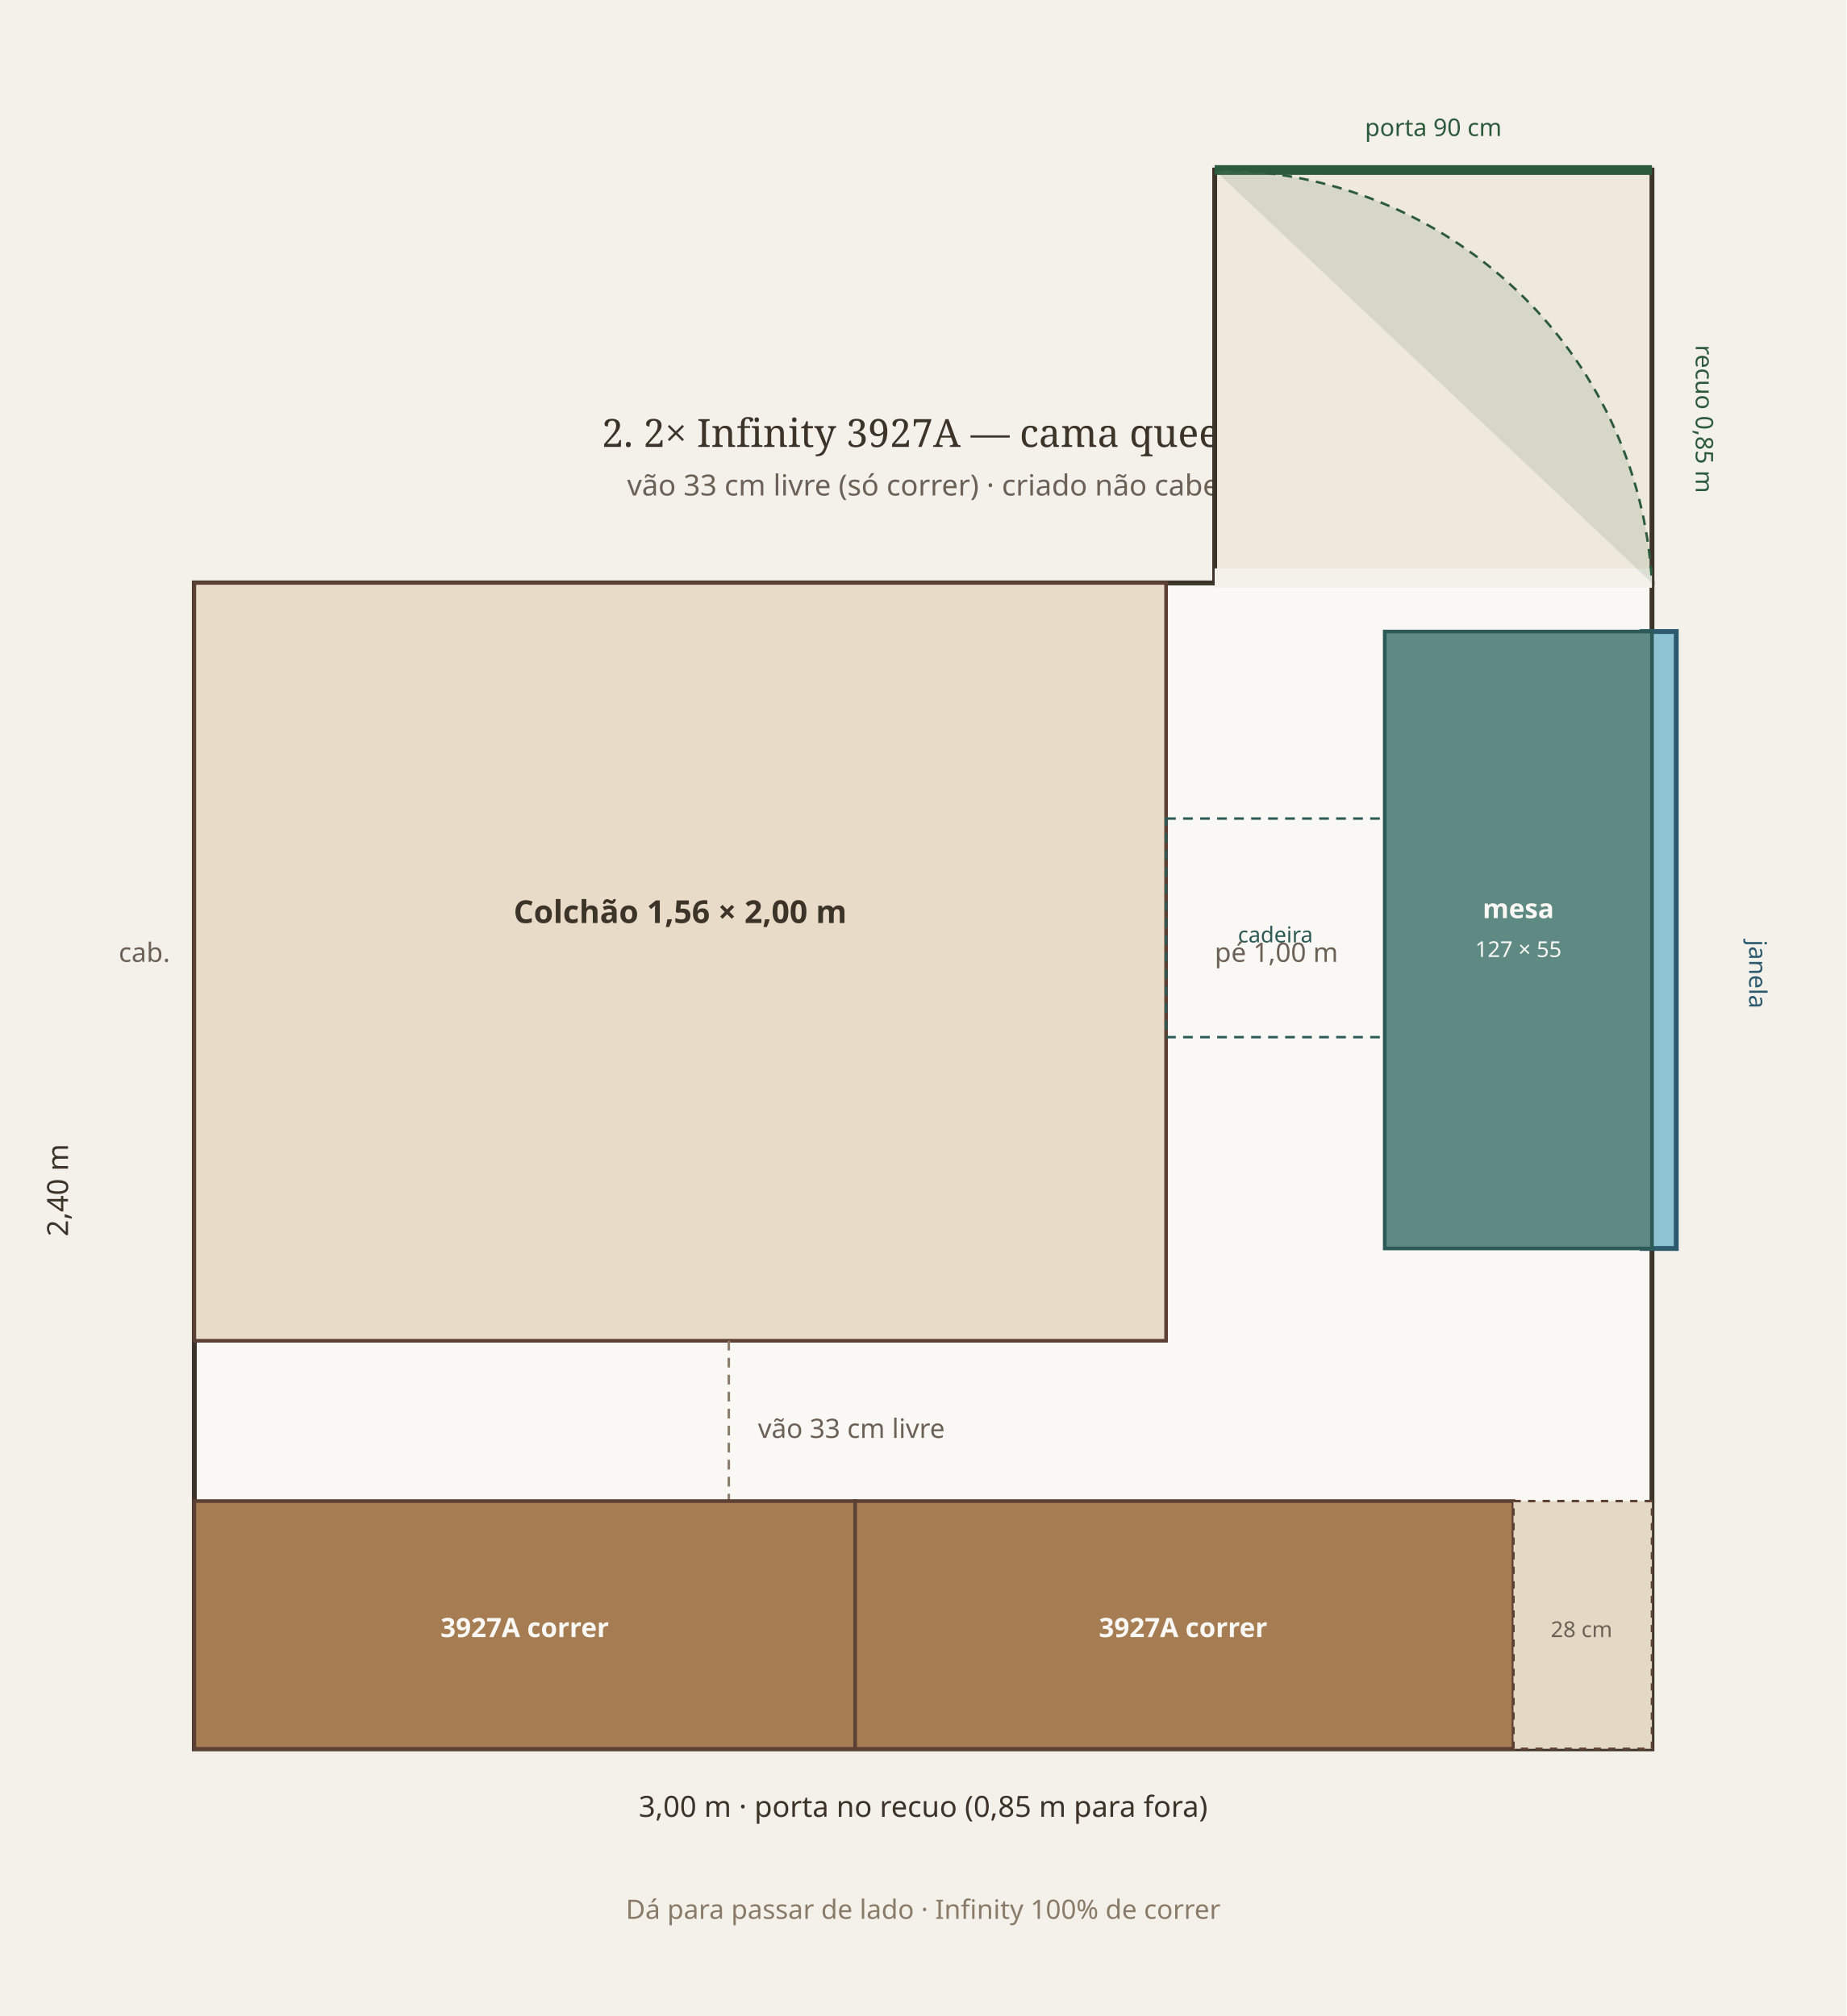
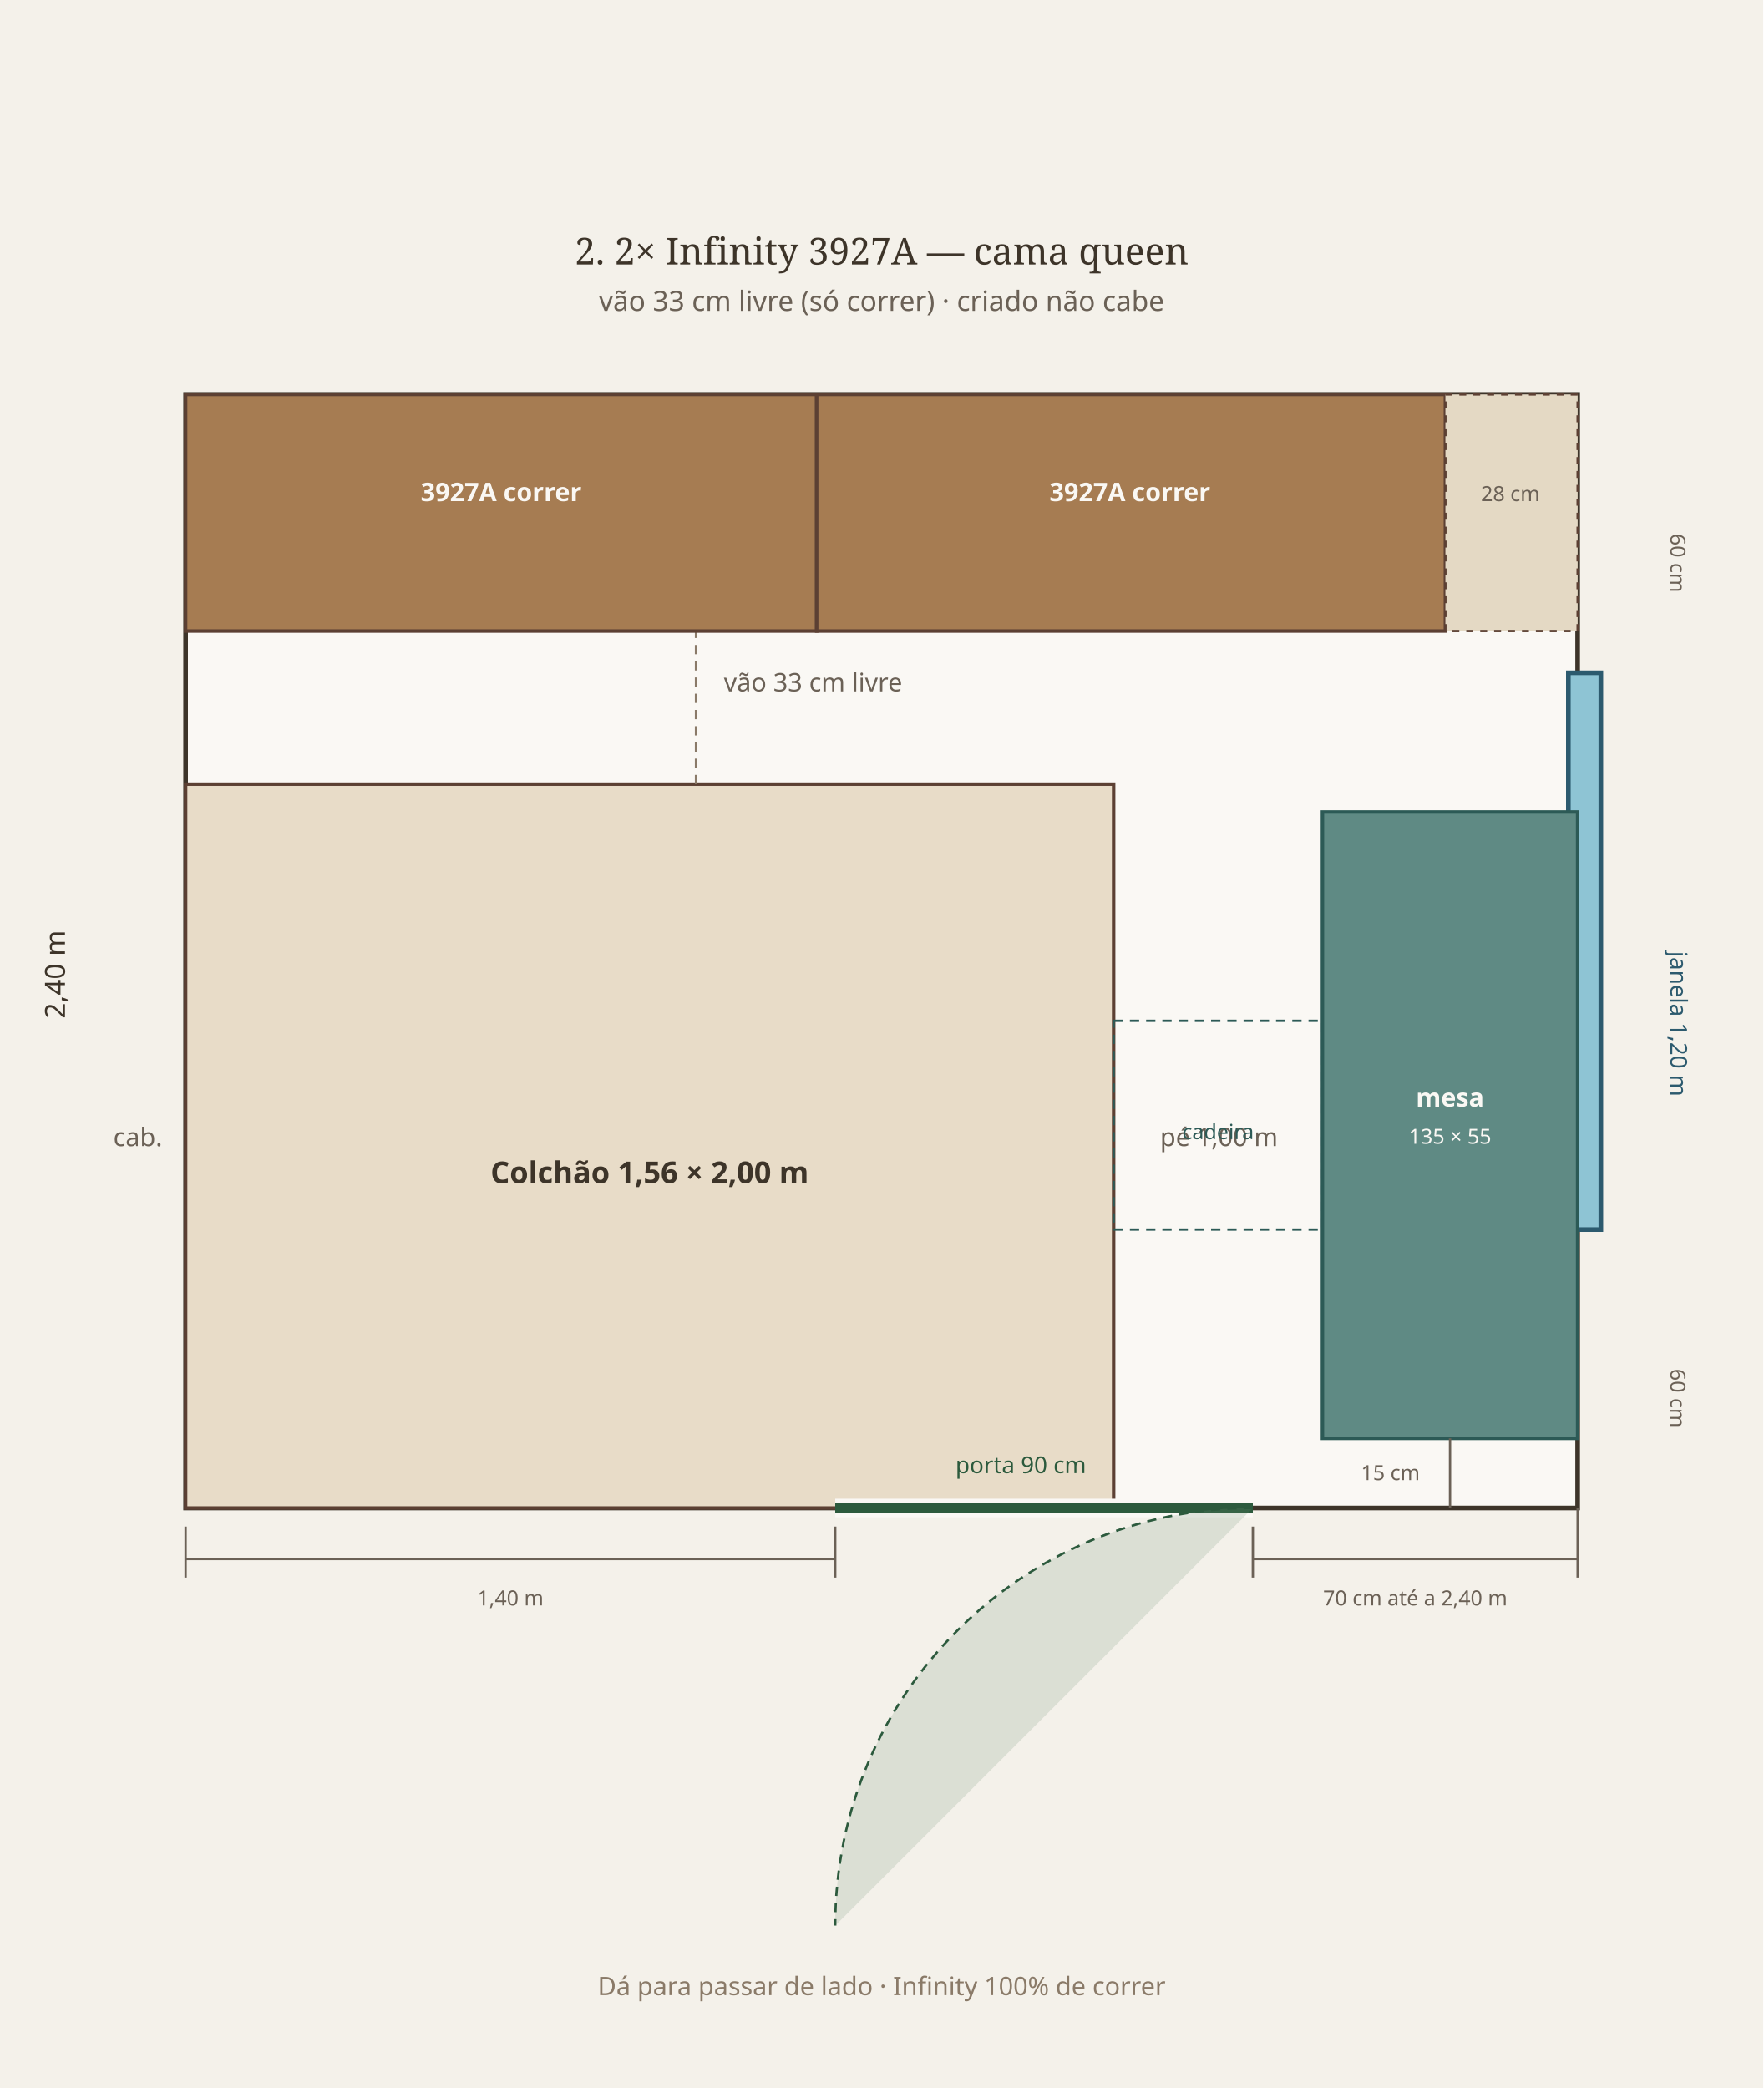
- <svg xmlns="http://www.w3.org/2000/svg" viewBox="0 -150 760 830" role="img">
-   <rect x="0" y="-150" width="760" height="830" fill="#f4f1ea" />
+ <svg xmlns="http://www.w3.org/2000/svg" viewBox="0 -80 760 900" role="img">
+   <rect x="0" y="-80" width="760" height="900" fill="#f4f1ea" />
  <text x="380" y="34" text-anchor="middle" font-family="Georgia, serif" font-size="16" fill="#3d3429">2. 2× Infinity 3927A — cama queen</text>
  <text x="380" y="54" text-anchor="middle" font-family="system-ui, sans-serif" font-size="12" fill="#6b6156">vão 33 cm livre (só correr) · criado não cabe</text>
  <rect x="80" y="90" width="600" height="480" fill="#faf8f4" stroke="#3d3429" stroke-width="2" />
-   <rect x="80" y="90" width="400" height="312" fill="#e8dcc8" stroke="#5c4033" stroke-width="1.5" />
-   <text x="280" y="230" text-anchor="middle" font-family="system-ui, sans-serif" font-size="13" fill="#3d3429" font-weight="600">Colchão 1,56 × 2,00 m</text>
-   <text x="70" y="246" text-anchor="end" font-family="system-ui, sans-serif" font-size="11" fill="#6b6156">cab.</text>
-   <text x="500" y="246" font-family="system-ui, sans-serif" font-size="11" fill="#6b6156">pé 1,00 m</text>
-   <line x1="300" y1="402" x2="300" y2="468" stroke="#8a7a68" stroke-dasharray="4 3" />
-   <text x="312" y="442" font-family="system-ui, sans-serif" font-size="11" fill="#6b6156">vão 33 cm livre</text>
-   <rect x="80" y="468" width="272" height="102" fill="#a67c52" stroke="#5c4033" stroke-width="1.5" />
-   <rect x="352" y="468" width="271" height="102" fill="#a67c52" stroke="#5c4033" stroke-width="1.5" />
-   <text x="216" y="524" text-anchor="middle" font-family="system-ui, sans-serif" font-size="11" fill="#faf8f4" font-weight="600">3927A correr</text>
-   <text x="487" y="524" text-anchor="middle" font-family="system-ui, sans-serif" font-size="11" fill="#faf8f4" font-weight="600">3927A correr</text>
-   <rect x="623" y="468" width="57" height="102" fill="#e4d9c4" stroke="#5c4033" stroke-dasharray="3 3" />
-   <text x="651" y="524" text-anchor="middle" font-family="system-ui, sans-serif" font-size="9" fill="#6b6156">28 cm</text>
-   <rect x="500" y="-80" width="180" height="170" fill="#efe8dc" stroke="#3d3429" stroke-width="2" />
-   <rect x="500" y="84" width="180" height="8" fill="#f4f1ea" />
-   <line x1="500" y1="-80" x2="680" y2="-80" stroke="#2c5a3d" stroke-width="4" />
-   <path d="M500 -80 A180 180 0 0 1 680 90" fill="#6b8f71" fill-opacity="0.18" stroke="#2c5a3d" stroke-dasharray="4 3" />
-   <text x="590" y="-94" text-anchor="middle" font-family="system-ui, sans-serif" font-size="10" fill="#2c5a3d">porta 90 cm</text>
-   <text x="698" y="-8" font-family="system-ui, sans-serif" font-size="10" fill="#2c5a3d" transform="rotate(90 698 -8)">recuo 0,85 m</text>
-   <rect x="676" y="110" width="14" height="254" fill="#8ec4d4" stroke="#2c5a6e" stroke-width="2" />
-   <text x="720" y="237" font-family="system-ui, sans-serif" font-size="10" fill="#2c5a6e" transform="rotate(90 720 237)">janela</text>
-   <rect x="570" y="110" width="110" height="254" fill="#5f8a84" stroke="#2c5a56" stroke-width="1.5" />
-   <text x="625" y="228" text-anchor="middle" font-family="system-ui, sans-serif" font-size="11" fill="#faf8f4" font-weight="600">mesa</text>
-   <text x="625" y="244" text-anchor="middle" font-family="system-ui, sans-serif" font-size="9" fill="#faf8f4">127 × 55</text>
-   <rect x="480" y="187" width="90" height="90" fill="none" stroke="#2c5a56" stroke-dasharray="4 3" />
-   <text x="525" y="238" text-anchor="middle" font-family="system-ui, sans-serif" font-size="9" fill="#2c5a56">cadeira</text>
-   <text x="380" y="598" text-anchor="middle" font-family="system-ui, sans-serif" font-size="12" fill="#3d3429">3,00 m · porta no recuo (0,85 m para fora)</text>
+   <rect x="80" y="258" width="400" height="312" fill="#e8dcc8" stroke="#5c4033" stroke-width="1.5" />
+   <text x="280" y="430" text-anchor="middle" font-family="system-ui, sans-serif" font-size="13" fill="#3d3429" font-weight="600">Colchão 1,56 × 2,00 m</text>
+   <text x="70" y="414" text-anchor="end" font-family="system-ui, sans-serif" font-size="11" fill="#6b6156">cab.</text>
+   <text x="500" y="414" font-family="system-ui, sans-serif" font-size="11" fill="#6b6156">pé 1,00 m</text>
+   <line x1="300" y1="258" x2="300" y2="192" stroke="#8a7a68" stroke-dasharray="4 3" />
+   <text x="312" y="218" font-family="system-ui, sans-serif" font-size="11" fill="#6b6156">vão 33 cm livre</text>
+   <rect x="80" y="90" width="272" height="102" fill="#a67c52" stroke="#5c4033" stroke-width="1.5" />
+   <rect x="352" y="90" width="271" height="102" fill="#a67c52" stroke="#5c4033" stroke-width="1.5" />
+   <text x="216" y="136" text-anchor="middle" font-family="system-ui, sans-serif" font-size="11" fill="#faf8f4" font-weight="600">3927A correr</text>
+   <text x="487" y="136" text-anchor="middle" font-family="system-ui, sans-serif" font-size="11" fill="#faf8f4" font-weight="600">3927A correr</text>
+   <rect x="623" y="90" width="57" height="102" fill="#e4d9c4" stroke="#5c4033" stroke-dasharray="3 3" />
+   <text x="651" y="136" text-anchor="middle" font-family="system-ui, sans-serif" font-size="9" fill="#6b6156">28 cm</text>
+   <rect x="360" y="566" width="180" height="8" fill="#faf8f4" />
+   <line x1="360" y1="570" x2="540" y2="570" stroke="#2c5a3d" stroke-width="4" />
+   <path d="M540 570 A180 180 0 0 0 360 750" fill="#6b8f71" fill-opacity="0.18" stroke="#2c5a3d" stroke-dasharray="4 3" />
+   <text x="440" y="555" text-anchor="middle" font-family="system-ui, sans-serif" font-size="10" fill="#2c5a3d">porta 90 cm</text>
+   <line x1="80" y1="578" x2="80" y2="600" stroke="#6b6156" />
+   <line x1="360" y1="578" x2="360" y2="600" stroke="#6b6156" />
+   <line x1="80" y1="592" x2="360" y2="592" stroke="#6b6156" />
+   <text x="220" y="612" text-anchor="middle" font-family="system-ui, sans-serif" font-size="9" fill="#6b6156">1,40 m</text>
+   <line x1="540" y1="578" x2="540" y2="600" stroke="#6b6156" />
+   <line x1="680" y1="570" x2="680" y2="600" stroke="#6b6156" />
+   <line x1="540" y1="592" x2="680" y2="592" stroke="#6b6156" />
+   <text x="610" y="612" text-anchor="middle" font-family="system-ui, sans-serif" font-size="9" fill="#6b6156">70 cm até a 2,40 m</text>
+   <rect x="676" y="210" width="14" height="240" fill="#8ec4d4" stroke="#2c5a6e" stroke-width="2" />
+   <text x="720" y="150" font-family="system-ui, sans-serif" font-size="9" fill="#6b6156" transform="rotate(90 720 150)">60 cm</text>
+   <text x="720" y="330" font-family="system-ui, sans-serif" font-size="10" fill="#2c5a6e" transform="rotate(90 720 330)">janela 1,20 m</text>
+   <text x="720" y="510" font-family="system-ui, sans-serif" font-size="9" fill="#6b6156" transform="rotate(90 720 510)">60 cm</text>
+   <rect x="570" y="270" width="110" height="270" fill="#5f8a84" stroke="#2c5a56" stroke-width="1.5" />
+   <text x="625" y="397" text-anchor="middle" font-family="system-ui, sans-serif" font-size="11" fill="#faf8f4" font-weight="600">mesa</text>
+   <text x="625" y="413" text-anchor="middle" font-family="system-ui, sans-serif" font-size="9" fill="#faf8f4">135 × 55</text>
+   <rect x="480" y="360" width="90" height="90" fill="none" stroke="#2c5a56" stroke-dasharray="4 3" />
+   <text x="525" y="411" text-anchor="middle" font-family="system-ui, sans-serif" font-size="9" fill="#2c5a56">cadeira</text>
+   <line x1="625" y1="540" x2="625" y2="570" stroke="#6b6156" />
+   <text x="612" y="558" text-anchor="end" font-family="system-ui, sans-serif" font-size="9" fill="#6b6156">15 cm</text>
  <text x="28" y="340" text-anchor="middle" font-family="system-ui, sans-serif" font-size="12" fill="#3d3429" transform="rotate(-90 28 340)">2,40 m</text>
-   <text x="380" y="640" text-anchor="middle" font-family="system-ui, sans-serif" font-size="11" fill="#8a7a68">Dá para passar de lado · Infinity 100% de correr</text>
+   <text x="380" y="780" text-anchor="middle" font-family="system-ui, sans-serif" font-size="11" fill="#8a7a68">Dá para passar de lado · Infinity 100% de correr</text>
</svg>
